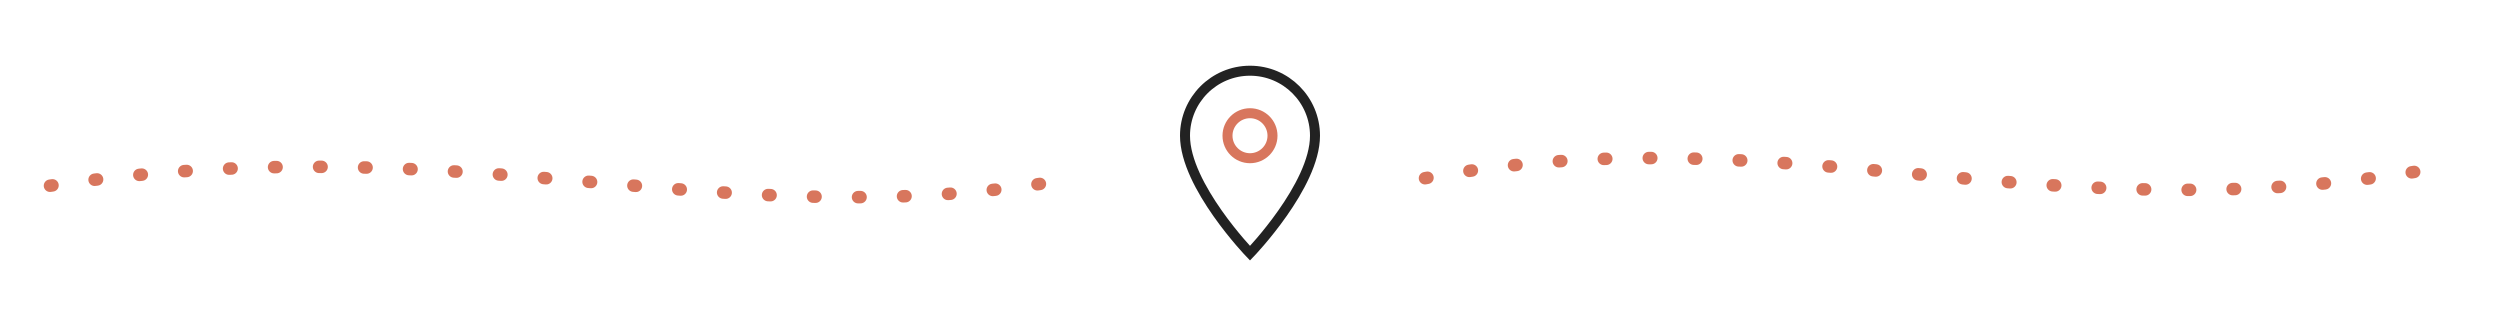
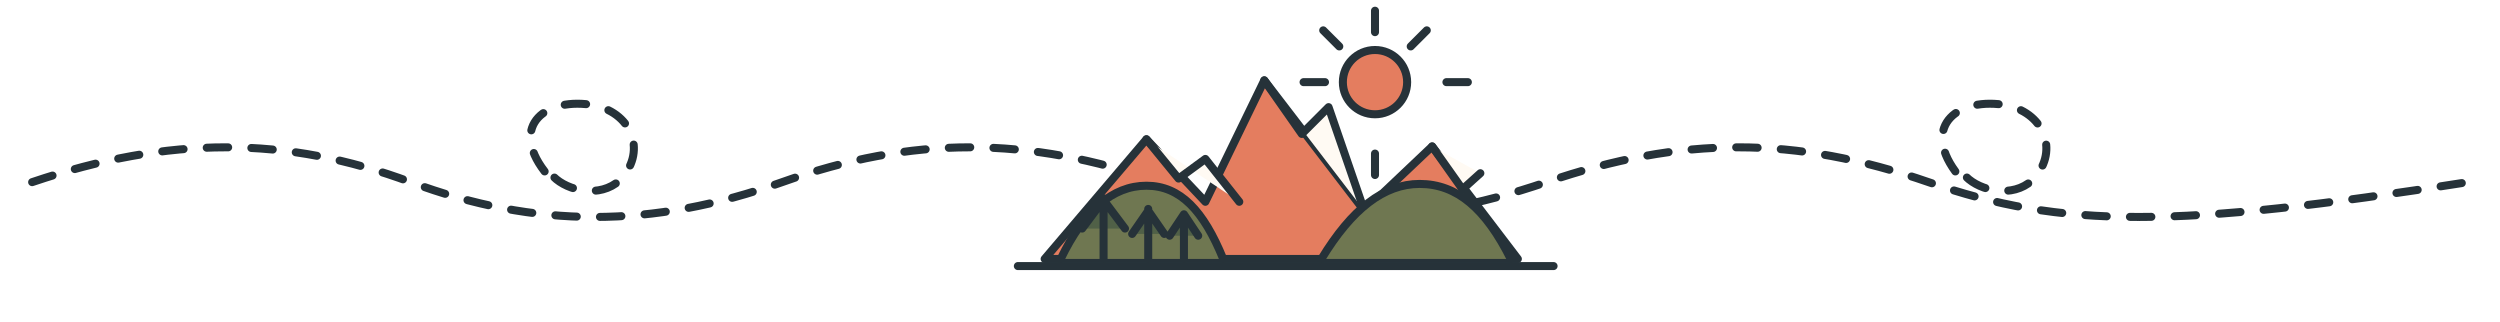
<svg xmlns="http://www.w3.org/2000/svg" viewBox="0 0 1400 180" width="1400" height="180" preserveAspectRatio="xMidYMid meet">
-   <svg x="0" y="0" width="1400" height="180" viewBox="0 0 1000 120" preserveAspectRatio="xMidYMid meet">
-     <path d="M20 70c170-25 270 22 410-3M570 67c145-27 250 25 410-5" fill="none" stroke="#d8765d" stroke-width="5" stroke-linecap="round" stroke-dasharray="1 17" />
-     <g transform="translate(466 22)" fill="none" stroke="#222" stroke-width="4">
-       <path d="M34 75S8 48 8 28a26 26 0 1 1 52 0c0 20-26 47-26 47Z" />
-       <circle cx="34" cy="28" r="9" stroke="#d8765d" />
-     </g>
-   </svg>
+   <g fill="none" stroke="#263239" stroke-width="4.5" stroke-linecap="round" stroke-linejoin="round" stroke-dasharray="12 13">
+     <path d="M18 102 C95 76 160 76 230 102 S365 128 438 102 S575 76 650 102 S790 128 866 102 S1005 76 1080 102 S1218 128 1382 102" />
+     <path d="M305 96 C285 70 306 54 333 59 C355 64 362 86 347 101 C336 111 318 107 310 99" />
+     <path d="M1095 96 C1076 70 1097 54 1124 59 C1146 64 1153 86 1138 101 C1127 111 1109 107 1101 99" />
+   </g>
+   <g stroke="#263239" stroke-width="4.5" stroke-linecap="round" stroke-linejoin="round">
+     <path d="M585 145 642 78 675 113 708 45 764 118 802 82 850 145Z" fill="#e47d5f" />
+     <path d="M642 78l18 22 15-11 19 24M708 45l21 30 15-15 20 58M802 82l17 24 10-9" fill="#fffaf3" />
+     <path d="M594 145c13-27 29-41 48-41 19 0 32 14 43 41M740 145c17-28 35-42 55-42 21 0 37 14 51 42" fill="#6f7751" />
+     <path d="M618 145v-34M606 128l12-16 12 16M643 145v-28M634 131l9-13 9 13M663 145v-25M655 132l8-12 8 12" fill="#506047" />
+     <circle cx="770" cy="46" r="18" fill="#e47d5f" />
+     <path d="M770 18v-12M770 86v12M742 46h-12M810 46h12M750 26l-9-9M790 26l9-9" fill="none" />
+     <path d="M570 149h300" fill="none" />
+   </g>
</svg>
